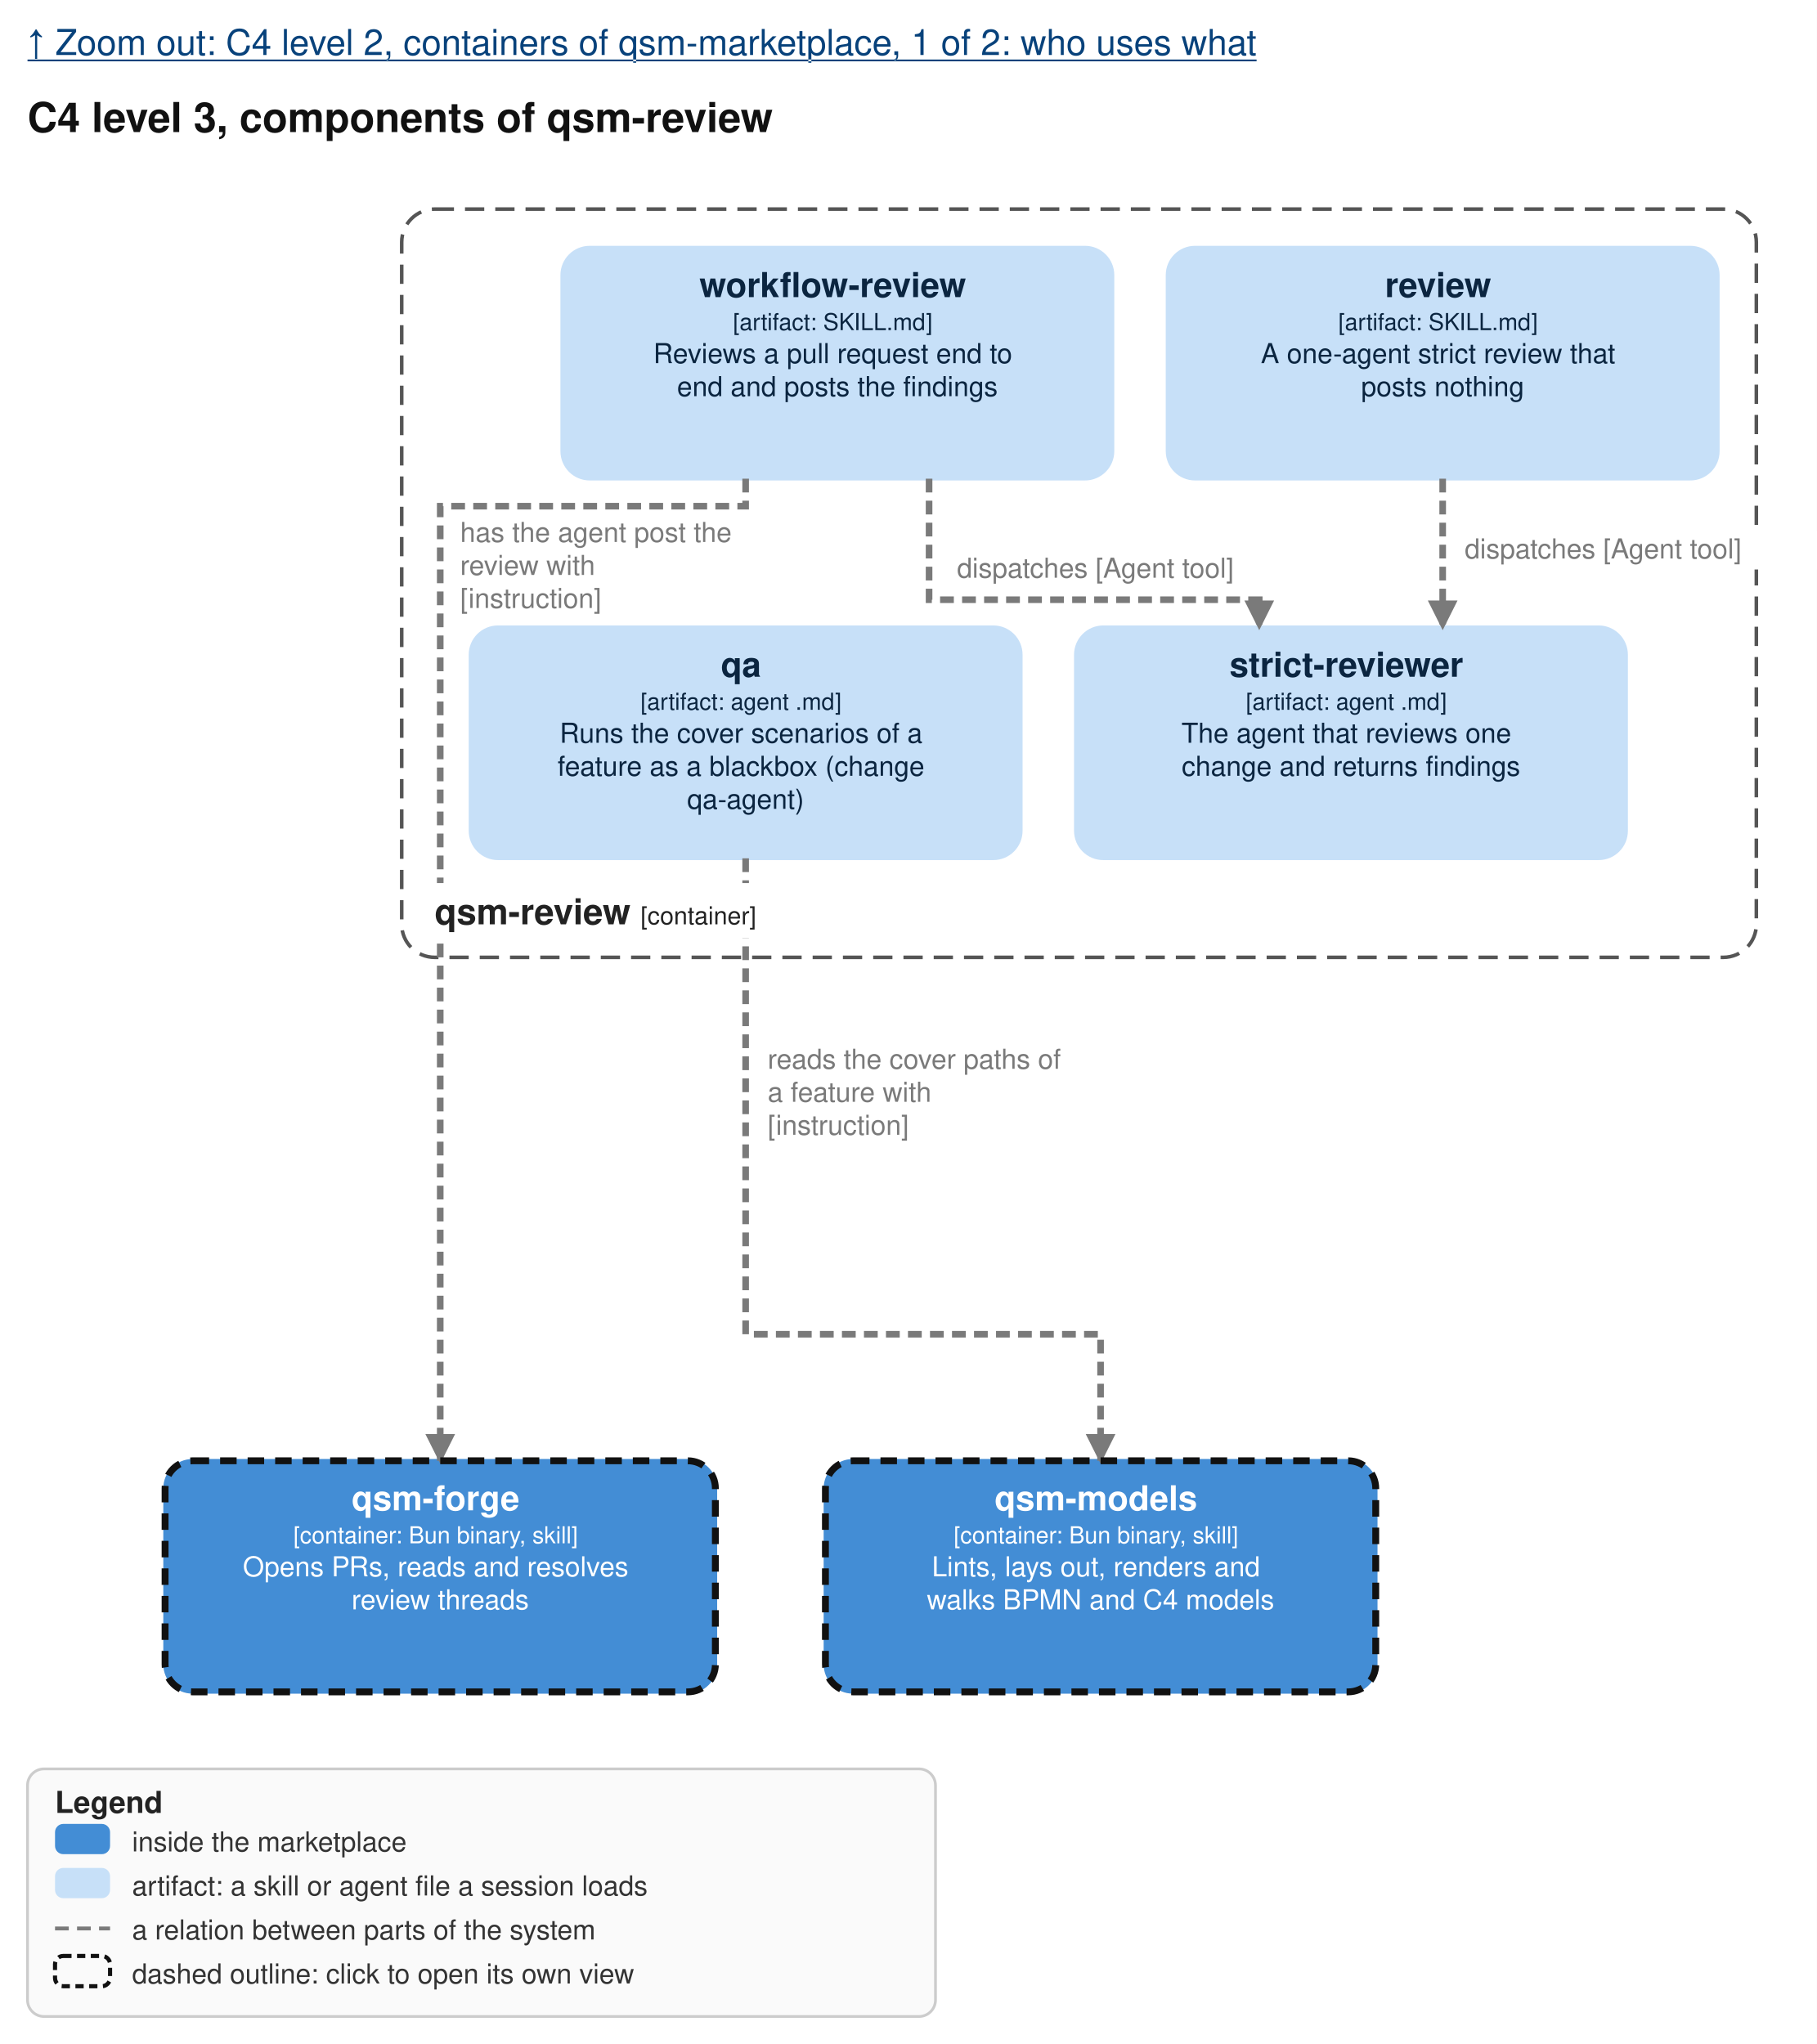
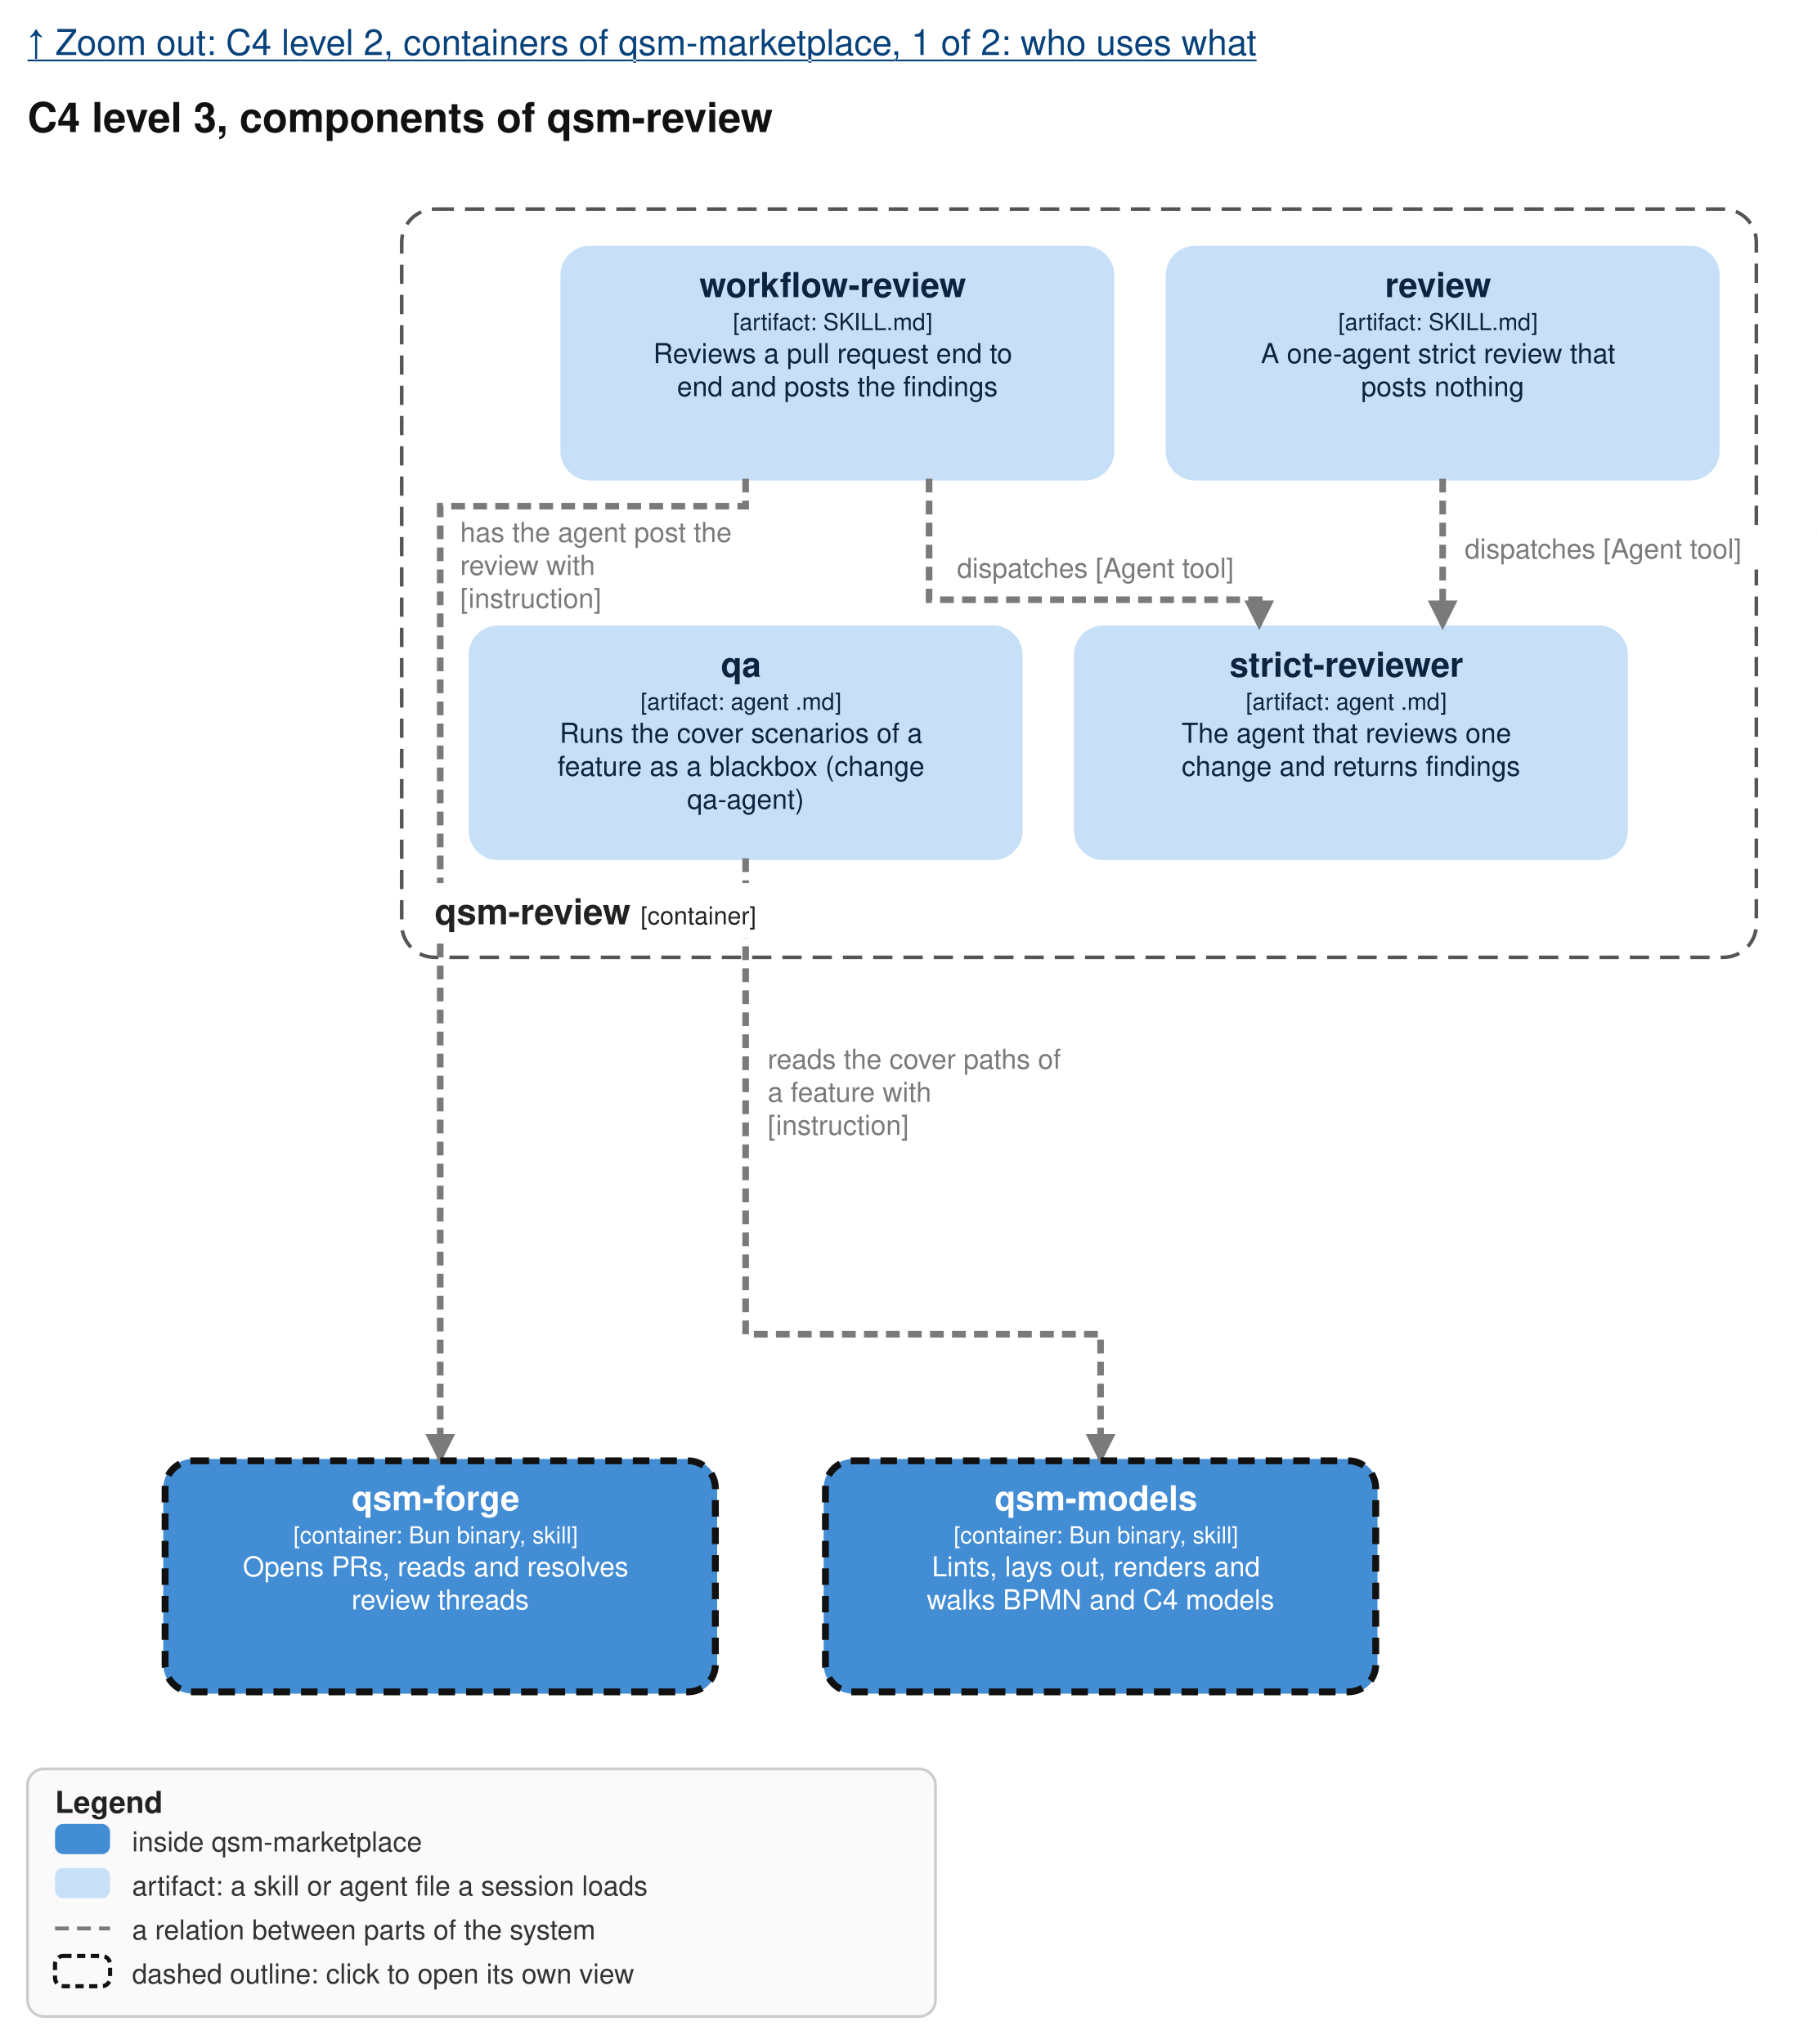
<svg xmlns="http://www.w3.org/2000/svg" content="&lt;mxfile host=&quot;qsm-models&quot;&gt;&lt;diagram name=&quot;components-review&quot; id=&quot;components-review&quot;&gt;&lt;mxGraphModel grid=&quot;1&quot; gridSize=&quot;10&quot; page=&quot;0&quot;&gt;&lt;root&gt;&lt;mxCell id=&quot;0&quot;/&gt;&lt;mxCell id=&quot;1&quot; parent=&quot;0&quot;/&gt;&lt;object id=&quot;c2&quot; label=&quot;&amp;lt;b&amp;gt;%c4Name%&amp;lt;/b&amp;gt;&amp;lt;div&amp;gt;[%c4Application%]&amp;lt;/div&amp;gt;&quot; placeholders=&quot;1&quot; c4Type=&quot;ContainerScopeBoundary&quot; c4Name=&quot;qsm-review&quot; c4Application=&quot;Container&quot; c4Id=&quot;mp.review&quot;&gt;&lt;mxCell style=&quot;rounded=1;fontSize=11;whiteSpace=wrap;html=1;dashed=1;arcSize=4;fillColor=none;strokeColor=#555555;fontColor=#222222;align=left;verticalAlign=bottom;spacing=10;dashPattern=8 4;metaEdit=1;connectable=0;&quot; vertex=&quot;1&quot; parent=&quot;1&quot;&gt;&lt;mxGeometry x=&quot;136&quot; y=&quot;12&quot; width=&quot;492.333&quot; height=&quot;272&quot; as=&quot;geometry&quot;/&gt;&lt;/mxCell&gt;&lt;/object&gt;&lt;object id=&quot;c3&quot; label=&quot;&amp;lt;b&amp;gt;%c4Name%&amp;lt;/b&amp;gt;&amp;lt;div&amp;gt;[%c4Type%%c4TechnologySep%%c4Technology%]&amp;lt;/div&amp;gt;&amp;lt;div style=&amp;quot;font-size:11px&amp;quot;&amp;gt;%c4Description%&amp;lt;/div&amp;gt;&quot; placeholders=&quot;1&quot; c4Type=&quot;Component&quot; c4Name=&quot;review&quot; c4Technology=&quot;SKILL.md&quot; c4TechnologySep=&quot;: &quot; c4Description=&quot;A one-agent strict review that posts nothing&quot; c4Id=&quot;mp.review.reviewskill&quot; c4Tags=&quot;artifact&quot; c4Path=&quot;plugins/qsm-review/skills/review&quot;&gt;&lt;mxCell style=&quot;rounded=1;whiteSpace=wrap;html=1;arcSize=10;fillColor=#c7e0f8;strokeColor=#c7e0f8;fontColor=#0b2540;metaEdit=1;resizable=1;&quot; vertex=&quot;1&quot; parent=&quot;1&quot;&gt;&lt;mxGeometry x=&quot;414.333&quot; y=&quot;26&quot; width=&quot;200&quot; height=&quot;84&quot; as=&quot;geometry&quot;/&gt;&lt;/mxCell&gt;&lt;/object&gt;&lt;object id=&quot;c4&quot; label=&quot;&amp;lt;b&amp;gt;%c4Name%&amp;lt;/b&amp;gt;&amp;lt;div&amp;gt;[%c4Type%%c4TechnologySep%%c4Technology%]&amp;lt;/div&amp;gt;&amp;lt;div style=&amp;quot;font-size:11px&amp;quot;&amp;gt;%c4Description%&amp;lt;/div&amp;gt;&quot; placeholders=&quot;1&quot; c4Type=&quot;Component&quot; c4Name=&quot;workflow-review&quot; c4Technology=&quot;SKILL.md&quot; c4TechnologySep=&quot;: &quot; c4Description=&quot;Reviews a pull request end to end and posts the findings&quot; c4Id=&quot;mp.review.workflow&quot; c4Tags=&quot;artifact&quot; c4Path=&quot;plugins/qsm-review/skills/workflow-review&quot;&gt;&lt;mxCell style=&quot;rounded=1;whiteSpace=wrap;html=1;arcSize=10;fillColor=#c7e0f8;strokeColor=#c7e0f8;fontColor=#0b2540;metaEdit=1;resizable=1;&quot; vertex=&quot;1&quot; parent=&quot;1&quot;&gt;&lt;mxGeometry x=&quot;194.333&quot; y=&quot;26&quot; width=&quot;200&quot; height=&quot;84&quot; as=&quot;geometry&quot;/&gt;&lt;/mxCell&gt;&lt;/object&gt;&lt;object id=&quot;c5&quot; label=&quot;&amp;lt;b&amp;gt;%c4Name%&amp;lt;/b&amp;gt;&amp;lt;div&amp;gt;[%c4Type%%c4TechnologySep%%c4Technology%]&amp;lt;/div&amp;gt;&amp;lt;div style=&amp;quot;font-size:11px&amp;quot;&amp;gt;%c4Description%&amp;lt;/div&amp;gt;&quot; placeholders=&quot;1&quot; c4Type=&quot;Component&quot; c4Name=&quot;strict-reviewer&quot; c4Technology=&quot;agent .md&quot; c4TechnologySep=&quot;: &quot; c4Description=&quot;The agent that reviews one change and returns findings&quot; c4Id=&quot;mp.review.strict&quot; c4Tags=&quot;artifact&quot; c4Path=&quot;plugins/qsm-review/agents/strict-reviewer.md&quot;&gt;&lt;mxCell style=&quot;rounded=1;whiteSpace=wrap;html=1;arcSize=10;fillColor=#c7e0f8;strokeColor=#c7e0f8;fontColor=#0b2540;metaEdit=1;resizable=1;&quot; vertex=&quot;1&quot; parent=&quot;1&quot;&gt;&lt;mxGeometry x=&quot;381&quot; y=&quot;164&quot; width=&quot;200&quot; height=&quot;84&quot; as=&quot;geometry&quot;/&gt;&lt;/mxCell&gt;&lt;/object&gt;&lt;object id=&quot;c6&quot; label=&quot;&amp;lt;b&amp;gt;%c4Name%&amp;lt;/b&amp;gt;&amp;lt;div&amp;gt;[%c4Type%%c4TechnologySep%%c4Technology%]&amp;lt;/div&amp;gt;&amp;lt;div style=&amp;quot;font-size:11px&amp;quot;&amp;gt;%c4Description%&amp;lt;/div&amp;gt;&quot; placeholders=&quot;1&quot; c4Type=&quot;Component&quot; c4Name=&quot;qa&quot; c4Technology=&quot;agent .md&quot; c4TechnologySep=&quot;: &quot; c4Description=&quot;Runs the cover scenarios of a feature as a blackbox (change qa-agent)&quot; c4Id=&quot;mp.review.qaagent&quot; c4Tags=&quot;artifact&quot; c4Path=&quot;plugins/qsm-review/agents/qa.md&quot;&gt;&lt;mxCell style=&quot;rounded=1;whiteSpace=wrap;html=1;arcSize=10;fillColor=#c7e0f8;strokeColor=#c7e0f8;fontColor=#0b2540;metaEdit=1;resizable=1;&quot; vertex=&quot;1&quot; parent=&quot;1&quot;&gt;&lt;mxGeometry x=&quot;161&quot; y=&quot;164&quot; width=&quot;200&quot; height=&quot;84&quot; as=&quot;geometry&quot;/&gt;&lt;/mxCell&gt;&lt;/object&gt;&lt;object id=&quot;c7&quot; label=&quot;&amp;lt;b&amp;gt;%c4Name%&amp;lt;/b&amp;gt;&amp;lt;div&amp;gt;[%c4Type%%c4TechnologySep%%c4Technology%]&amp;lt;/div&amp;gt;&amp;lt;div style=&amp;quot;font-size:11px&amp;quot;&amp;gt;%c4Description%&amp;lt;/div&amp;gt;&quot; placeholders=&quot;1&quot; c4Type=&quot;Container&quot; c4Name=&quot;qsm-forge&quot; c4Technology=&quot;Bun binary, skill&quot; c4TechnologySep=&quot;: &quot; c4Description=&quot;Opens PRs, reads and resolves review threads&quot; c4Id=&quot;mp.forge&quot; c4Tags=&quot;&quot; c4Path=&quot;plugins/qsm-forge&quot; c4Group=&quot;Features&quot;&gt;&lt;mxCell style=&quot;rounded=1;whiteSpace=wrap;html=1;arcSize=10;fillColor=#438dd5;strokeColor=#438dd5;fontColor=#ffffff;metaEdit=1;resizable=1;&quot; vertex=&quot;1&quot; parent=&quot;1&quot;&gt;&lt;mxGeometry x=&quot;50&quot; y=&quot;467&quot; width=&quot;200&quot; height=&quot;84&quot; as=&quot;geometry&quot;/&gt;&lt;/mxCell&gt;&lt;/object&gt;&lt;object id=&quot;c8&quot; label=&quot;&amp;lt;b&amp;gt;%c4Name%&amp;lt;/b&amp;gt;&amp;lt;div&amp;gt;[%c4Type%%c4TechnologySep%%c4Technology%]&amp;lt;/div&amp;gt;&amp;lt;div style=&amp;quot;font-size:11px&amp;quot;&amp;gt;%c4Description%&amp;lt;/div&amp;gt;&quot; placeholders=&quot;1&quot; c4Type=&quot;Container&quot; c4Name=&quot;qsm-models&quot; c4Technology=&quot;Bun binary, skill&quot; c4TechnologySep=&quot;: &quot; c4Description=&quot;Lints, lays out, renders and walks BPMN and C4 models&quot; c4Id=&quot;mp.models&quot; c4Tags=&quot;&quot; c4Path=&quot;plugins/qsm-models&quot; c4Group=&quot;Features&quot;&gt;&lt;mxCell style=&quot;rounded=1;whiteSpace=wrap;html=1;arcSize=10;fillColor=#438dd5;strokeColor=#438dd5;fontColor=#ffffff;metaEdit=1;resizable=1;&quot; vertex=&quot;1&quot; parent=&quot;1&quot;&gt;&lt;mxGeometry x=&quot;290&quot; y=&quot;467&quot; width=&quot;200&quot; height=&quot;84&quot; as=&quot;geometry&quot;/&gt;&lt;/mxCell&gt;&lt;/object&gt;&lt;object id=&quot;c9&quot; label=&quot;%c4Description%&quot; placeholders=&quot;1&quot; c4Type=&quot;Relationship&quot; c4Description=&quot;has the agent post the review with [instruction]&quot;&gt;&lt;mxCell style=&quot;edgeStyle=orthogonalEdgeStyle;rounded=1;endArrow=blockThin;endFill=1;html=1;fontSize=10;strokeColor=#7a7a7a;fontColor=#7a7a7a;strokeWidth=2.4;dashed=1;metaEdit=1;&quot; edge=&quot;1&quot; parent=&quot;1&quot; source=&quot;c4&quot; target=&quot;c7&quot;&gt;&lt;mxGeometry relative=&quot;1&quot; as=&quot;geometry&quot;&gt;&lt;Array as=&quot;points&quot;&gt;&lt;mxPoint x=&quot;261&quot; y=&quot;120&quot;/&gt;&lt;mxPoint x=&quot;150&quot; y=&quot;120&quot;/&gt;&lt;/Array&gt;&lt;/mxGeometry&gt;&lt;/mxCell&gt;&lt;/object&gt;&lt;object id=&quot;c10&quot; label=&quot;%c4Description%&quot; placeholders=&quot;1&quot; c4Type=&quot;Relationship&quot; c4Description=&quot;reads the cover paths of a feature with [instruction]&quot;&gt;&lt;mxCell style=&quot;edgeStyle=orthogonalEdgeStyle;rounded=1;endArrow=blockThin;endFill=1;html=1;fontSize=10;strokeColor=#7a7a7a;fontColor=#7a7a7a;strokeWidth=2.4;dashed=1;metaEdit=1;&quot; edge=&quot;1&quot; parent=&quot;1&quot; source=&quot;c6&quot; target=&quot;c8&quot;&gt;&lt;mxGeometry relative=&quot;1&quot; as=&quot;geometry&quot;&gt;&lt;Array as=&quot;points&quot;&gt;&lt;mxPoint x=&quot;261&quot; y=&quot;421&quot;/&gt;&lt;mxPoint x=&quot;390&quot; y=&quot;421&quot;/&gt;&lt;/Array&gt;&lt;/mxGeometry&gt;&lt;/mxCell&gt;&lt;/object&gt;&lt;object id=&quot;c11&quot; label=&quot;%c4Description%&quot; placeholders=&quot;1&quot; c4Type=&quot;Relationship&quot; c4Description=&quot;dispatches [Agent tool]&quot;&gt;&lt;mxCell style=&quot;edgeStyle=orthogonalEdgeStyle;rounded=1;endArrow=blockThin;endFill=1;html=1;fontSize=10;strokeColor=#7a7a7a;fontColor=#7a7a7a;strokeWidth=2.4;dashed=1;metaEdit=1;&quot; edge=&quot;1&quot; parent=&quot;1&quot; source=&quot;c4&quot; target=&quot;c5&quot;&gt;&lt;mxGeometry relative=&quot;1&quot; as=&quot;geometry&quot;&gt;&lt;Array as=&quot;points&quot;&gt;&lt;mxPoint x=&quot;327.667&quot; y=&quot;154&quot;/&gt;&lt;mxPoint x=&quot;447.667&quot; y=&quot;154&quot;/&gt;&lt;/Array&gt;&lt;/mxGeometry&gt;&lt;/mxCell&gt;&lt;/object&gt;&lt;object id=&quot;c12&quot; label=&quot;%c4Description%&quot; placeholders=&quot;1&quot; c4Type=&quot;Relationship&quot; c4Description=&quot;dispatches [Agent tool]&quot;&gt;&lt;mxCell style=&quot;edgeStyle=orthogonalEdgeStyle;rounded=1;endArrow=blockThin;endFill=1;html=1;fontSize=10;strokeColor=#7a7a7a;fontColor=#7a7a7a;strokeWidth=2.4;dashed=1;metaEdit=1;&quot; edge=&quot;1&quot; parent=&quot;1&quot; source=&quot;c3&quot; target=&quot;c5&quot;&gt;&lt;mxGeometry relative=&quot;1&quot; as=&quot;geometry&quot;&gt;&lt;Array as=&quot;points&quot;&gt;&lt;/Array&gt;&lt;/mxGeometry&gt;&lt;/mxCell&gt;&lt;/object&gt;&lt;/root&gt;&lt;/mxGraphModel&gt;&lt;/diagram&gt;&lt;/mxfile&gt;" width="660.333" height="743" viewBox="-10 -64 660.333 743" font-family="Helvetica, Arial, sans-serif">
  <defs>
    <marker id="a08427b" viewBox="0 0 10 10" refX="9" refY="5" markerWidth="4.5" markerHeight="4.5" orient="auto">
      <path d="M0,0L10,5L0,10z" fill="#08427b" />
    </marker>
    <marker id="a6b4fbb" viewBox="0 0 10 10" refX="9" refY="5" markerWidth="4.5" markerHeight="4.5" orient="auto">
      <path d="M0,0L10,5L0,10z" fill="#6b4fbb" />
    </marker>
    <marker id="ac2410c" viewBox="0 0 10 10" refX="9" refY="5" markerWidth="4.5" markerHeight="4.5" orient="auto">
      <path d="M0,0L10,5L0,10z" fill="#c2410c" />
    </marker>
    <marker id="a15803d" viewBox="0 0 10 10" refX="9" refY="5" markerWidth="4.5" markerHeight="4.5" orient="auto">
      <path d="M0,0L10,5L0,10z" fill="#15803d" />
    </marker>
    <marker id="a0f766e" viewBox="0 0 10 10" refX="9" refY="5" markerWidth="4.5" markerHeight="4.5" orient="auto">
      <path d="M0,0L10,5L0,10z" fill="#0f766e" />
    </marker>
    <marker id="ab91c1c" viewBox="0 0 10 10" refX="9" refY="5" markerWidth="4.5" markerHeight="4.5" orient="auto">
      <path d="M0,0L10,5L0,10z" fill="#b91c1c" />
    </marker>
    <marker id="a7a7a7a" viewBox="0 0 10 10" refX="9" refY="5" markerWidth="4.5" markerHeight="4.5" orient="auto">
      <path d="M0,0L10,5L0,10z" fill="#7a7a7a" />
    </marker>
  </defs>
  <rect x="-10" y="-64" width="660.333" height="743" fill="#ffffff" />
  <text x="0" y="-16" font-size="15" font-weight="bold" fill="#111111">C4 level 3, components of qsm-review</text>
  <rect x="136" y="12" width="492.333" height="272" rx="12" fill="none" stroke="#555555" stroke-width="1.3" stroke-dasharray="7 4" />
  <rect x="414.333" y="26" width="200" height="84" rx="10" fill="#c7e0f8" stroke="#c7e0f8" stroke-width="1.3" />
  <text x="514.333" y="44" text-anchor="middle" fill="#0b2540">
    <tspan font-size="12.5" font-weight="bold">review</tspan>
    <tspan x="514.333" dy="12" font-size="8.5">[artifact: SKILL.md]</tspan>
    <tspan x="514.333" dy="12" font-size="10">A one-agent strict review that</tspan>
    <tspan x="514.333" dy="12" font-size="10">posts nothing</tspan>
  </text>
  <rect x="194.333" y="26" width="200" height="84" rx="10" fill="#c7e0f8" stroke="#c7e0f8" stroke-width="1.3" />
  <text x="294.333" y="44" text-anchor="middle" fill="#0b2540">
    <tspan font-size="12.5" font-weight="bold">workflow-review</tspan>
    <tspan x="294.333" dy="12" font-size="8.5">[artifact: SKILL.md]</tspan>
    <tspan x="294.333" dy="12" font-size="10">Reviews a pull request end to</tspan>
    <tspan x="294.333" dy="12" font-size="10">end and posts the findings</tspan>
  </text>
  <rect x="381" y="164" width="200" height="84" rx="10" fill="#c7e0f8" stroke="#c7e0f8" stroke-width="1.3" />
  <text x="481" y="182" text-anchor="middle" fill="#0b2540">
    <tspan font-size="12.5" font-weight="bold">strict-reviewer</tspan>
    <tspan x="481" dy="12" font-size="8.5">[artifact: agent .md]</tspan>
    <tspan x="481" dy="12" font-size="10">The agent that reviews one</tspan>
    <tspan x="481" dy="12" font-size="10">change and returns findings</tspan>
  </text>
  <rect x="161" y="164" width="200" height="84" rx="10" fill="#c7e0f8" stroke="#c7e0f8" stroke-width="1.3" />
  <text x="261" y="182" text-anchor="middle" fill="#0b2540">
    <tspan font-size="12.5" font-weight="bold">qa</tspan>
    <tspan x="261" dy="12" font-size="8.5">[artifact: agent .md]</tspan>
    <tspan x="261" dy="12" font-size="10">Runs the cover scenarios of a</tspan>
    <tspan x="261" dy="12" font-size="10">feature as a blackbox (change</tspan>
    <tspan x="261" dy="12" font-size="10">qa-agent)</tspan>
  </text>
  <rect x="50" y="467" width="200" height="84" rx="10" fill="#438dd5" stroke="#438dd5" stroke-width="1.3" />
  <text x="150" y="485" text-anchor="middle" fill="#ffffff">
    <tspan font-size="12.5" font-weight="bold">qsm-forge</tspan>
    <tspan x="150" dy="12" font-size="8.5">[container: Bun binary, skill]</tspan>
    <tspan x="150" dy="12" font-size="10">Opens PRs, reads and resolves</tspan>
    <tspan x="150" dy="12" font-size="10">review threads</tspan>
  </text>
  <rect x="290" y="467" width="200" height="84" rx="10" fill="#438dd5" stroke="#438dd5" stroke-width="1.3" />
  <text x="390" y="485" text-anchor="middle" fill="#ffffff">
    <tspan font-size="12.5" font-weight="bold">qsm-models</tspan>
    <tspan x="390" dy="12" font-size="8.5">[container: Bun binary, skill]</tspan>
    <tspan x="390" dy="12" font-size="10">Lints, lays out, renders and</tspan>
    <tspan x="390" dy="12" font-size="10">walks BPMN and C4 models</tspan>
  </text>
  <polyline points="261,110 261,120 150,120 150,467" fill="none" stroke="#7a7a7a" stroke-width="2.4" stroke-dasharray="5 3" marker-end="url(#a7a7a7a)" />
  <polyline points="261,248 261,421 390,421 390,467" fill="none" stroke="#7a7a7a" stroke-width="2.4" stroke-dasharray="5 3" marker-end="url(#a7a7a7a)" />
  <polyline points="327.667,110 327.667,154 447.667,154 447.667,164" fill="none" stroke="#7a7a7a" stroke-width="2.4" stroke-dasharray="5 3" marker-end="url(#a7a7a7a)" />
  <polyline points="514.333,110 514.333,164" fill="none" stroke="#7a7a7a" stroke-width="2.4" stroke-dasharray="5 3" marker-end="url(#a7a7a7a)" />
  <rect x="144" y="257" width="192" height="20" fill="#ffffff" />
  <text x="148" y="272" font-size="13" font-weight="bold" fill="#222222">qsm-review <tspan font-size="9" font-weight="normal">[container]</tspan>
  </text>
  <rect x="154.25" y="123" width="135.8" height="38" rx="2" fill="#ffffff" />
  <text x="157.25" y="133" font-size="10" fill="#7a7a7a">
    <tspan x="157.25" dy="0">has the agent post the</tspan>
    <tspan x="157.25" dy="12">review with</tspan>
    <tspan x="157.25" dy="12">[instruction]</tspan>
  </text>
  <rect x="266" y="314.5" width="147.6" height="38" rx="2" fill="#ffffff" />
  <text x="269" y="324.5" font-size="10" fill="#7a7a7a">
    <tspan x="269" dy="0">reads the cover paths of</tspan>
    <tspan x="269" dy="12">a feature with</tspan>
    <tspan x="269" dy="12">[instruction]</tspan>
  </text>
  <rect x="334.817" y="136" width="141.7" height="14" rx="2" fill="#ffffff" />
  <text x="337.817" y="146" font-size="10" fill="#7a7a7a">
    <tspan x="337.817" dy="0">dispatches [Agent tool]</tspan>
  </text>
  <rect x="519.333" y="129" width="141.7" height="14" rx="2" fill="#ffffff" />
  <text x="522.333" y="139" font-size="10" fill="#7a7a7a">
    <tspan x="522.333" dy="0">dispatches [Agent tool]</tspan>
  </text>
  <rect x="0" y="579" width="330" height="90" rx="6" fill="#fafafa" stroke="#cccccc" />
  <text x="10" y="595" font-size="11" font-weight="bold" fill="#222222">Legend</text>
  <rect x="10" y="599" width="20" height="11" rx="3" fill="#438dd5" />
-   <text x="38" y="609" font-size="10" fill="#333333">inside the marketplace</text>
+   <text x="38" y="609" font-size="10" fill="#333333">inside qsm-marketplace</text>
  <rect x="10" y="615" width="20" height="11" rx="3" fill="#c7e0f8" />
  <text x="38" y="625" font-size="10" fill="#333333">artifact: a skill or agent file a session loads</text>
  <line x1="10" y1="637" x2="30" y2="637" stroke="#7a7a7a" stroke-width="1.4" stroke-dasharray="5 3" />
  <text x="38" y="641" font-size="10" fill="#333333">a relation between parts of the system</text>
  <rect x="10" y="647" width="20" height="11" rx="3" fill="none" stroke="#111111" stroke-width="1.5" stroke-dasharray="3 2" />
  <text x="38" y="657" font-size="10" fill="#333333">dashed outline: click to open its own view</text>
  <g class="zoom-links">
    <a href="marketplace.components-forge.drawio.svg">
      <rect x="50" y="467" width="200" height="84" rx="10" fill="#ffffff" fill-opacity="0" stroke="#111111" stroke-width="2.5" stroke-dasharray="6 4" style="cursor: pointer" />
    </a>
    <a href="marketplace.components-models-uses.drawio.svg">
      <rect x="290" y="467" width="200" height="84" rx="10" fill="#ffffff" fill-opacity="0" stroke="#111111" stroke-width="2.5" stroke-dasharray="6 4" style="cursor: pointer" />
    </a>
    <a href="marketplace.containers-uses.drawio.svg">
      <text x="0" y="-44" font-size="13" fill="#08427b" text-decoration="underline">↑ Zoom out: C4 level 2, containers of qsm-marketplace, 1 of 2: who uses what</text>
    </a>
  </g>
</svg>
